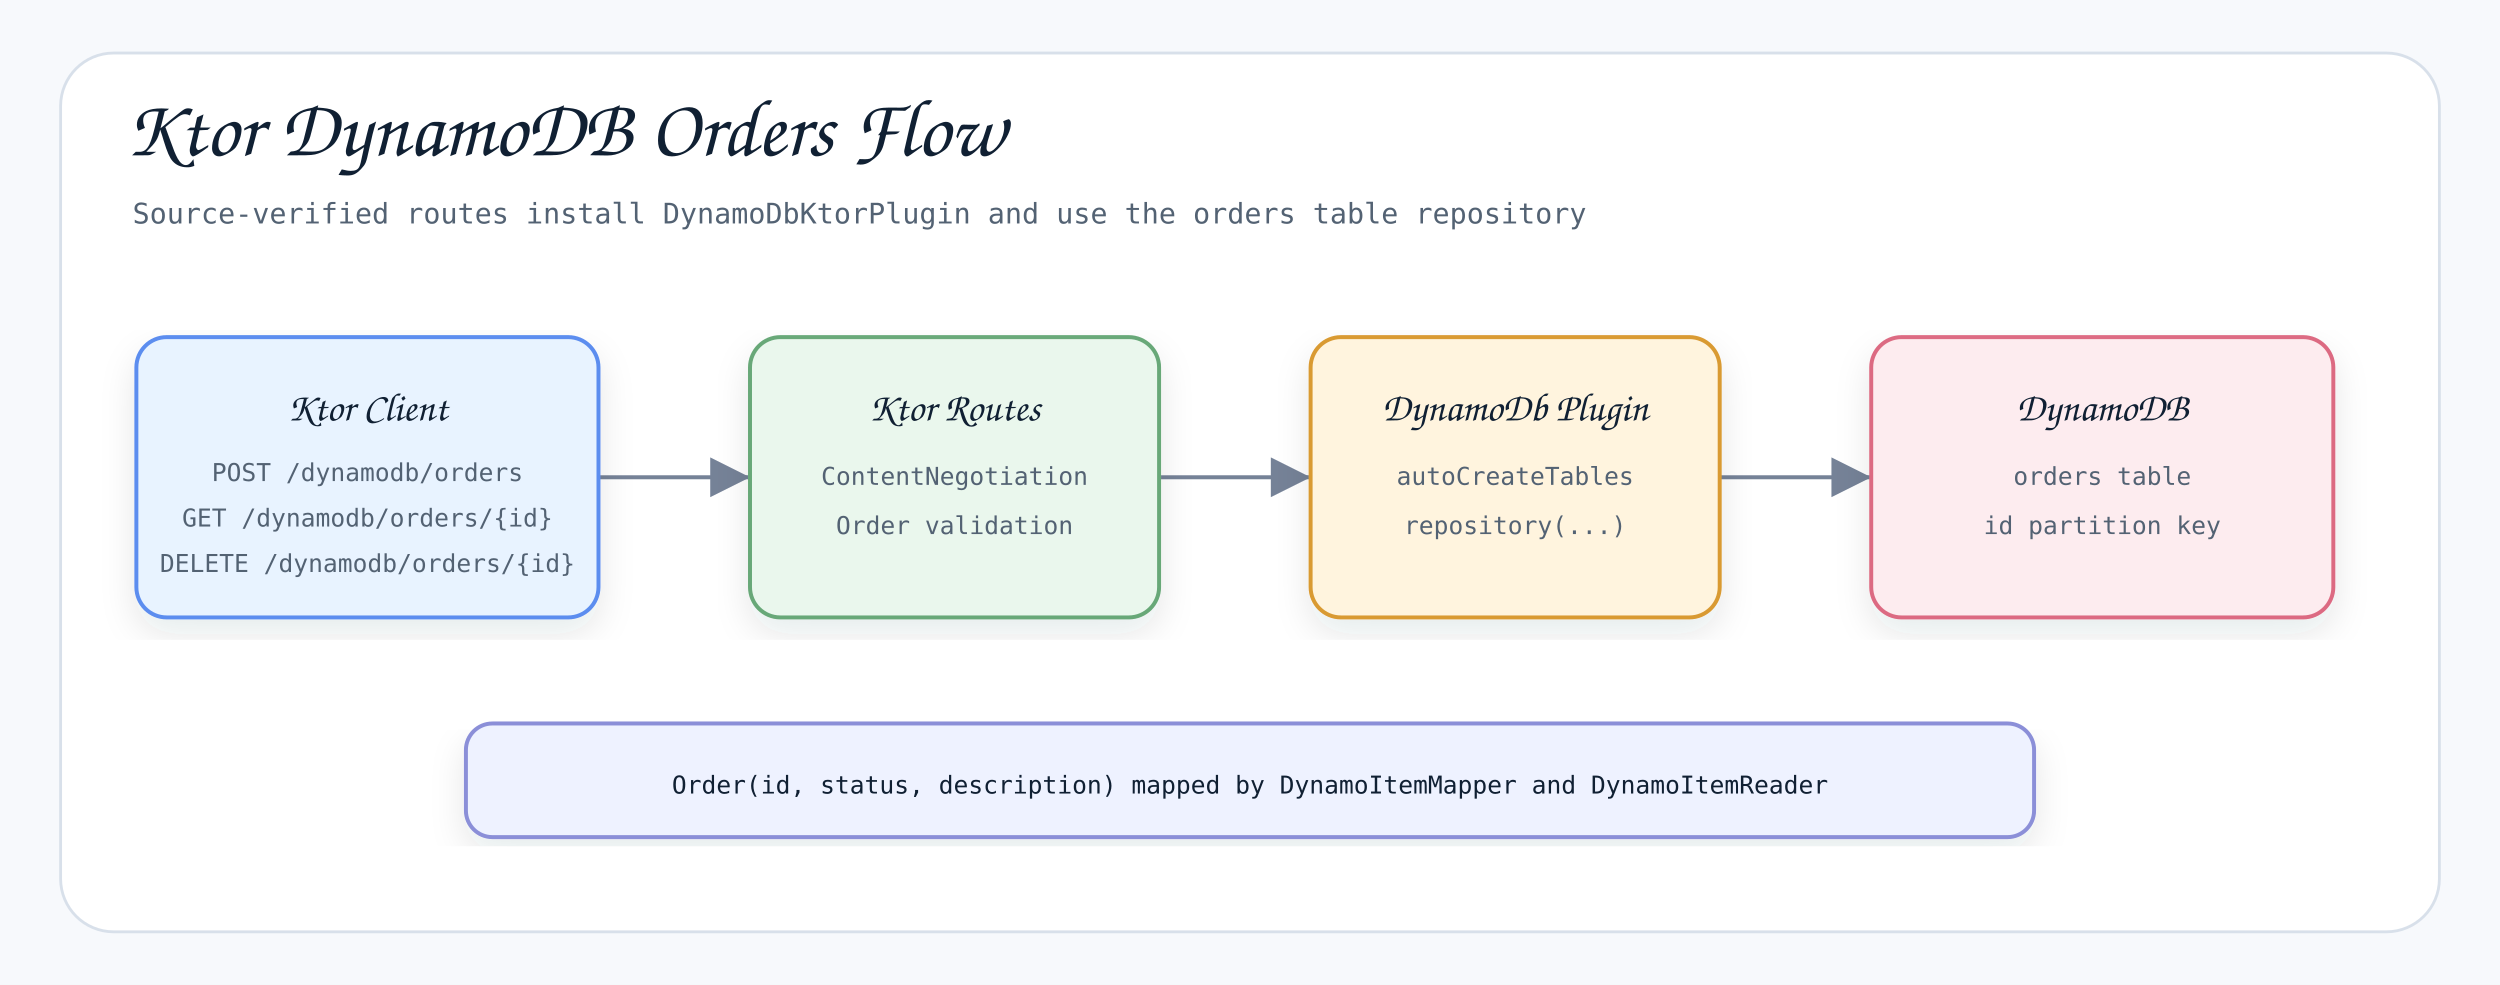
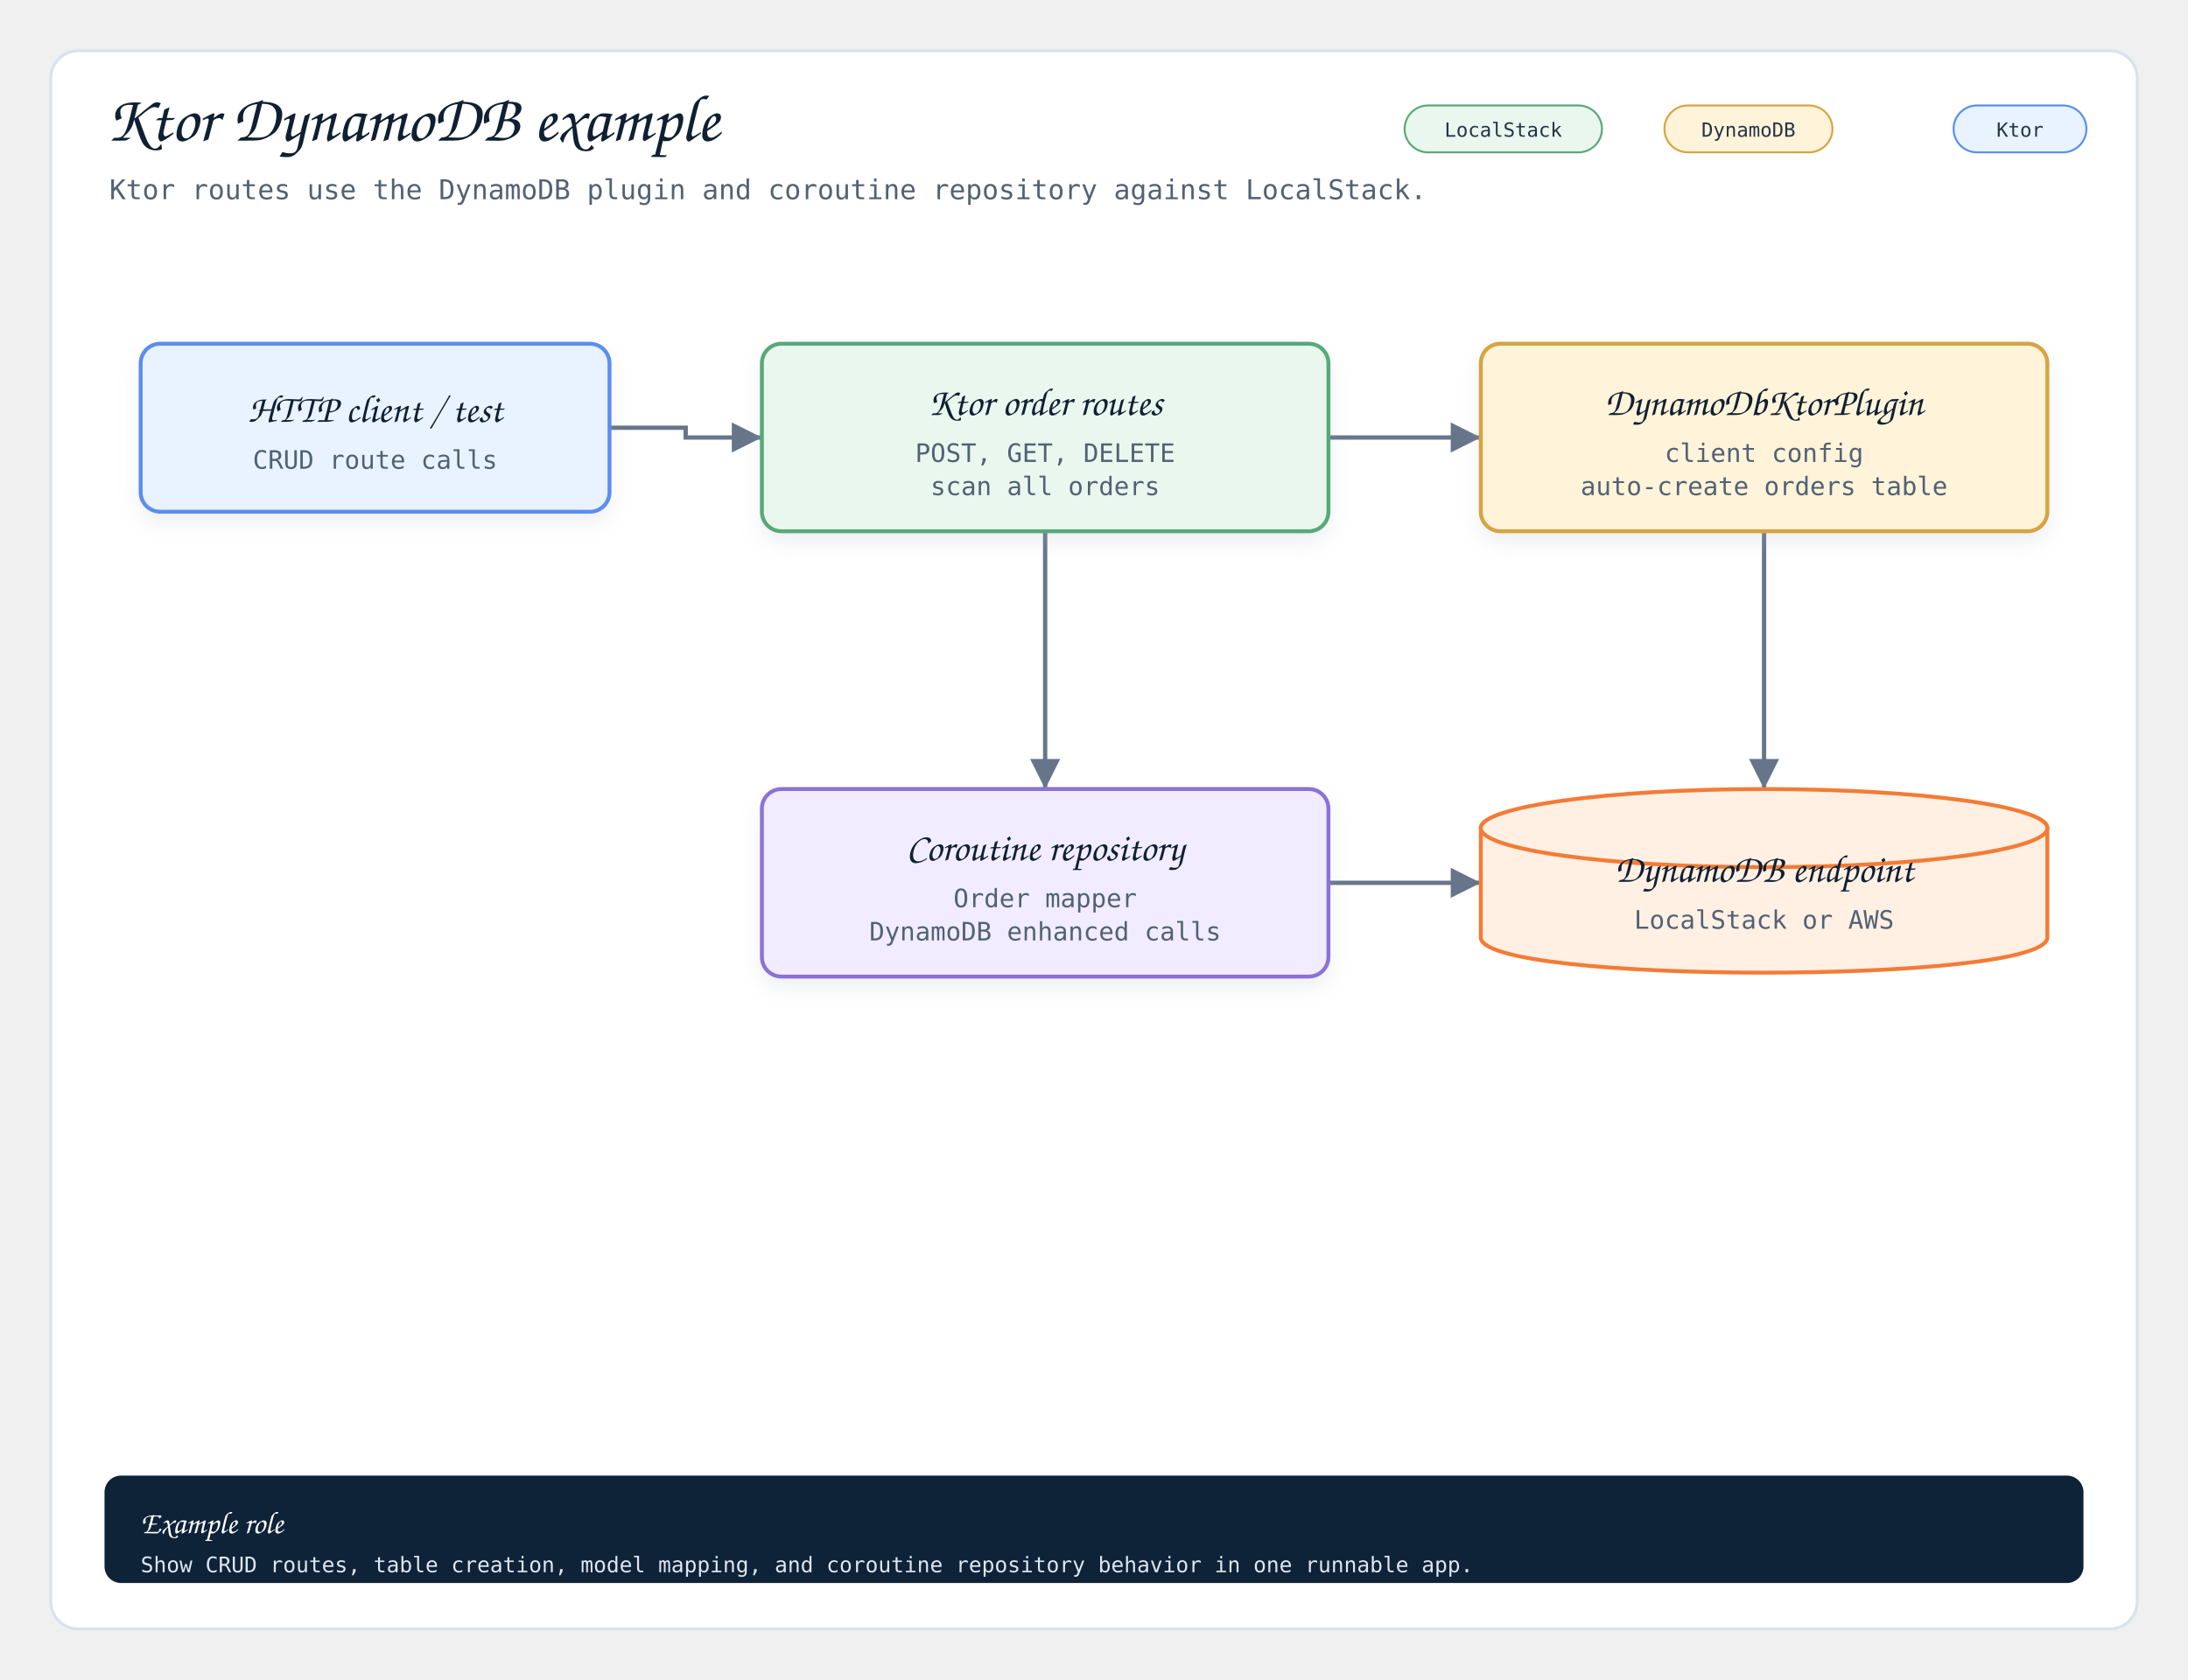
- <svg xmlns="http://www.w3.org/2000/svg" width="1320" height="520" viewBox="0 0 1320 520" role="img" aria-label="Ktor DynamoDB Orders Flow">
+ <svg xmlns="http://www.w3.org/2000/svg" width="1120" height="860" viewBox="0 0 1120 860" role="img" aria-label="Ktor DynamoDB example">
  <defs>
-     <filter id="shadow" x="-8%" y="-8%" width="116%" height="116%">
-       <feDropShadow dx="0" dy="8" stdDeviation="9" flood-color="#1f2937" flood-opacity="0.10" />
+     <marker id="arrow" markerWidth="9" markerHeight="9" refX="8" refY="4.5" orient="auto" markerUnits="strokeWidth">
+       <path d="M1,1 L8,4.5 L1,8 Z" fill="#66758A" />
+     </marker>
+     <filter id="shadow" x="-10%" y="-10%" width="120%" height="130%">
+       <feDropShadow dx="0" dy="5" stdDeviation="5" flood-color="#AAB7C6" flood-opacity="0.20" />
    </filter>
-     <marker id="arrow" markerWidth="12" markerHeight="10" refX="10" refY="5" orient="auto" markerUnits="strokeWidth">
-       <path d="M 0 0 L 10 5 L 0 10 z" fill="#758297" />
-     </marker>
-     <style>
-     .canvas{fill:#f7f9fc}.frame{fill:#fff;stroke:#d8e0ea;stroke-width:1.5}
-     .title{font-family:"Architects Daughter",cursive;font-size:43px;font-weight:400;fill:#102033}
-     .subtitle{font-family:"Comic Mono",monospace;font-size:15px;font-weight:400;fill:#536273}
-     .label{font-family:"Architects Daughter",cursive;font-size:25px;font-weight:400;fill:#102033}
-     .smallLabel{font-family:"Architects Daughter",cursive;font-size:21px;font-weight:400;fill:#102033}
-     .small{font-family:"Comic Mono",monospace;font-size:13px;font-weight:400;fill:#536273}
-     .mono{font-family:"Comic Mono",monospace;font-size:13px;font-weight:400;fill:#102033}
-     .card{stroke-width:2.1;filter:url(#shadow)}.line{stroke:#758297;stroke-width:2.1;fill:none;marker-end:url(#arrow)}
-   </style>
  </defs>
-   <rect class="canvas" width="1320" height="520" />
-   <rect class="frame" x="32" y="28" width="1256" height="464" rx="28" />
-   <text class="title" x="66" y="82">Ktor DynamoDB Orders Flow</text>
-   <text class="subtitle" x="70" y="118">Source-verified routes install DynamoDbKtorPlugin and use the orders table repository</text>
-   <path class="line" d="M316 252 C346 252 366 252 396 252" />
-   <path class="line" d="M612 252 C642 252 662 252 692 252" />
-   <path class="line" d="M908 252 C938 252 958 252 988 252" />
-   <g transform="translate(72,178)">
-     <rect class="card" x="0" y="0" width="244" height="148" rx="16" fill="#E8F3FF" stroke="#5B8DEF" />
-     <text class="smallLabel" x="122" y="44" text-anchor="middle">Ktor Client</text>
-     <text class="small" x="122" y="76" text-anchor="middle">POST /dynamodb/orders</text>
-     <text class="small" x="122" y="100" text-anchor="middle">GET /dynamodb/orders/{id}</text>
-     <text class="small" x="122" y="124" text-anchor="middle">DELETE /dynamodb/orders/{id}</text>
+   <style>
+   svg{background:#F5F7FA}
+   .frame{fill:#FFFFFF;stroke:#D9E2EC;stroke-width:1.5}
+   .title{font-family:"Architects Daughter","Comic Sans MS",cursive;font-size:34px;fill:#102033}
+   .subtitle,.detail,.footer-detail{font-family:"Comic Mono","SFMono-Regular",Menlo,monospace;fill:#526274}
+   .subtitle{font-size:14px}
+   .card-title{font-family:"Architects Daughter","Comic Sans MS",cursive;font-size:20px;fill:#102033}
+   .detail{font-size:13px}
+   .chip{font-family:"Comic Mono","SFMono-Regular",Menlo,monospace;font-size:10px;fill:#243447}
+   .card{stroke-width:2;filter:url(#shadow)}
+   .edge{fill:none;stroke-width:2.2;marker-end:url(#arrow)}
+   .edge-label{font-family:"Comic Mono","SFMono-Regular",Menlo,monospace;font-size:11px;fill:#344456}
+   .label-bg{fill:#FFFFFF;stroke:#D9E2EC}
+   .footer{fill:#0E2238;stroke:#0E2238}
+   .footer-title{font-family:"Architects Daughter","Comic Sans MS",cursive;font-size:16px;fill:#FFFFFF}
+   .footer-detail{font-size:11px;fill:#DDE7F2}
+ </style>
+   <rect x="26" y="26" width="1068" height="808" rx="14" class="frame" />
+   <text class="title" x="54" y="72">Ktor DynamoDB example</text>
+   <text class="subtitle" x="56" y="102">Ktor routes use the DynamoDB plugin and coroutine repository against LocalStack.</text>
+   <rect x="1000" y="54" width="68" height="24" rx="12" fill="#E8F3FF" stroke="#5B8DEF" />
+   <text class="chip" x="1034" y="70" text-anchor="middle">Ktor</text>
+   <rect x="852" y="54" width="86" height="24" rx="12" fill="#FFF3D9" stroke="#D6A441" />
+   <text class="chip" x="895" y="70" text-anchor="middle">DynamoDB</text>
+   <rect x="719" y="54" width="101" height="24" rx="12" fill="#EAF7EF" stroke="#58A978" />
+   <text class="chip" x="769.5" y="70" text-anchor="middle">LocalStack</text>
+   <g>
+     <g>
+       <path class="edge" d="M312 219 L351 219 L351 224 L390 224" stroke="#66758A" />
+     </g>
+     <g>
+       <path class="edge" d="M680 224 L719 224 L719 224 L758 224" stroke="#66758A" />
+     </g>
+     <g>
+       <path class="edge" d="M535 272 L535 338 L535 338 L535 404" stroke="#66758A" />
+     </g>
+     <g>
+       <path class="edge" d="M903 272 L903 338 L903 338 L903 404" stroke="#66758A" />
+     </g>
+     <g>
+       <path class="edge" d="M680 452 L719 452 L719 452 L758 452" stroke="#66758A" />
+     </g>
  </g>
-   <g transform="translate(396,178)">
-     <rect class="card" x="0" y="0" width="216" height="148" rx="16" fill="#EAF7ED" stroke="#67A878" />
-     <text class="smallLabel" x="108" y="44" text-anchor="middle">Ktor Routes</text>
-     <text class="small" x="108" y="78" text-anchor="middle">ContentNegotiation</text>
-     <text class="small" x="108" y="104" text-anchor="middle">Order validation</text>
+   <g id="client">
+     <rect class="card" x="72" y="176" width="240" height="86" rx="10" fill="#E8F3FF" stroke="#5B8DEF" />
+     <text class="card-title" x="192" y="216" text-anchor="middle">HTTP client / test</text>
+     <text class="detail" x="192" y="240" text-anchor="middle">CRUD route calls</text>
  </g>
-   <g transform="translate(692,178)">
-     <rect class="card" x="0" y="0" width="216" height="148" rx="16" fill="#FFF4DE" stroke="#D99A33" />
-     <text class="smallLabel" x="108" y="44" text-anchor="middle">DynamoDb Plugin</text>
-     <text class="small" x="108" y="78" text-anchor="middle">autoCreateTables</text>
-     <text class="small" x="108" y="104" text-anchor="middle">repository(...)</text>
+   <g id="routes">
+     <rect class="card" x="390" y="176" width="290" height="96" rx="10" fill="#EAF7EF" stroke="#58A978" />
+     <text class="card-title" x="535" y="212.5" text-anchor="middle">Ktor order routes</text>
+     <text class="detail" x="535" y="236.5" text-anchor="middle">POST, GET, DELETE</text>
+     <text class="detail" x="535" y="253.5" text-anchor="middle">scan all orders</text>
  </g>
-   <g transform="translate(988,178)">
-     <rect class="card" x="0" y="0" width="244" height="148" rx="16" fill="#FDECEF" stroke="#DC6B82" />
-     <text class="smallLabel" x="122" y="44" text-anchor="middle">DynamoDB</text>
-     <text class="small" x="122" y="78" text-anchor="middle">orders table</text>
-     <text class="small" x="122" y="104" text-anchor="middle">id partition key</text>
+   <g id="plugin">
+     <rect class="card" x="758" y="176" width="290" height="96" rx="10" fill="#FFF3D9" stroke="#D6A441" />
+     <text class="card-title" x="903" y="212.5" text-anchor="middle">DynamoDbKtorPlugin</text>
+     <text class="detail" x="903" y="236.5" text-anchor="middle">client config</text>
+     <text class="detail" x="903" y="253.5" text-anchor="middle">auto-create orders table</text>
  </g>
-   <g transform="translate(246,382)">
-     <rect class="card" x="0" y="0" width="828" height="60" rx="14" fill="#EEF2FF" stroke="#8B8FD8" />
-     <text class="mono" x="414" y="37" text-anchor="middle">Order(id, status, description) mapped by DynamoItemMapper and DynamoItemReader</text>
+   <g id="repo">
+     <rect class="card" x="390" y="404" width="290" height="96" rx="10" fill="#F1ECFF" stroke="#8A72D6" />
+     <text class="card-title" x="535" y="440.5" text-anchor="middle">Coroutine repository</text>
+     <text class="detail" x="535" y="464.5" text-anchor="middle">Order mapper</text>
+     <text class="detail" x="535" y="481.5" text-anchor="middle">DynamoDB enhanced calls</text>
  </g>
+   <g id="ddb">
+     <path d="M758 424 C758 400,1048 400,1048 424 L1048 480 C1048 504,758 504,758 480 Z" fill="#FFF0E3" stroke="#F47B36" stroke-width="2" />
+     <ellipse cx="903" cy="424" rx="145" ry="20" fill="#FFF0E3" stroke="#F47B36" stroke-width="2" />
+     <text class="card-title" x="903" y="451.5" text-anchor="middle">DynamoDB endpoint</text>
+     <text class="detail" x="903" y="475.5" text-anchor="middle">LocalStack or AWS</text>
+   </g>
+   <rect class="footer" x="54" y="756" width="1012" height="54" rx="8" />
+   <text class="footer-title" x="72" y="785">Example role</text>
+   <text class="footer-detail" x="72" y="805">Show CRUD routes, table creation, model mapping, and coroutine repository behavior in one runnable app.</text>
</svg>
